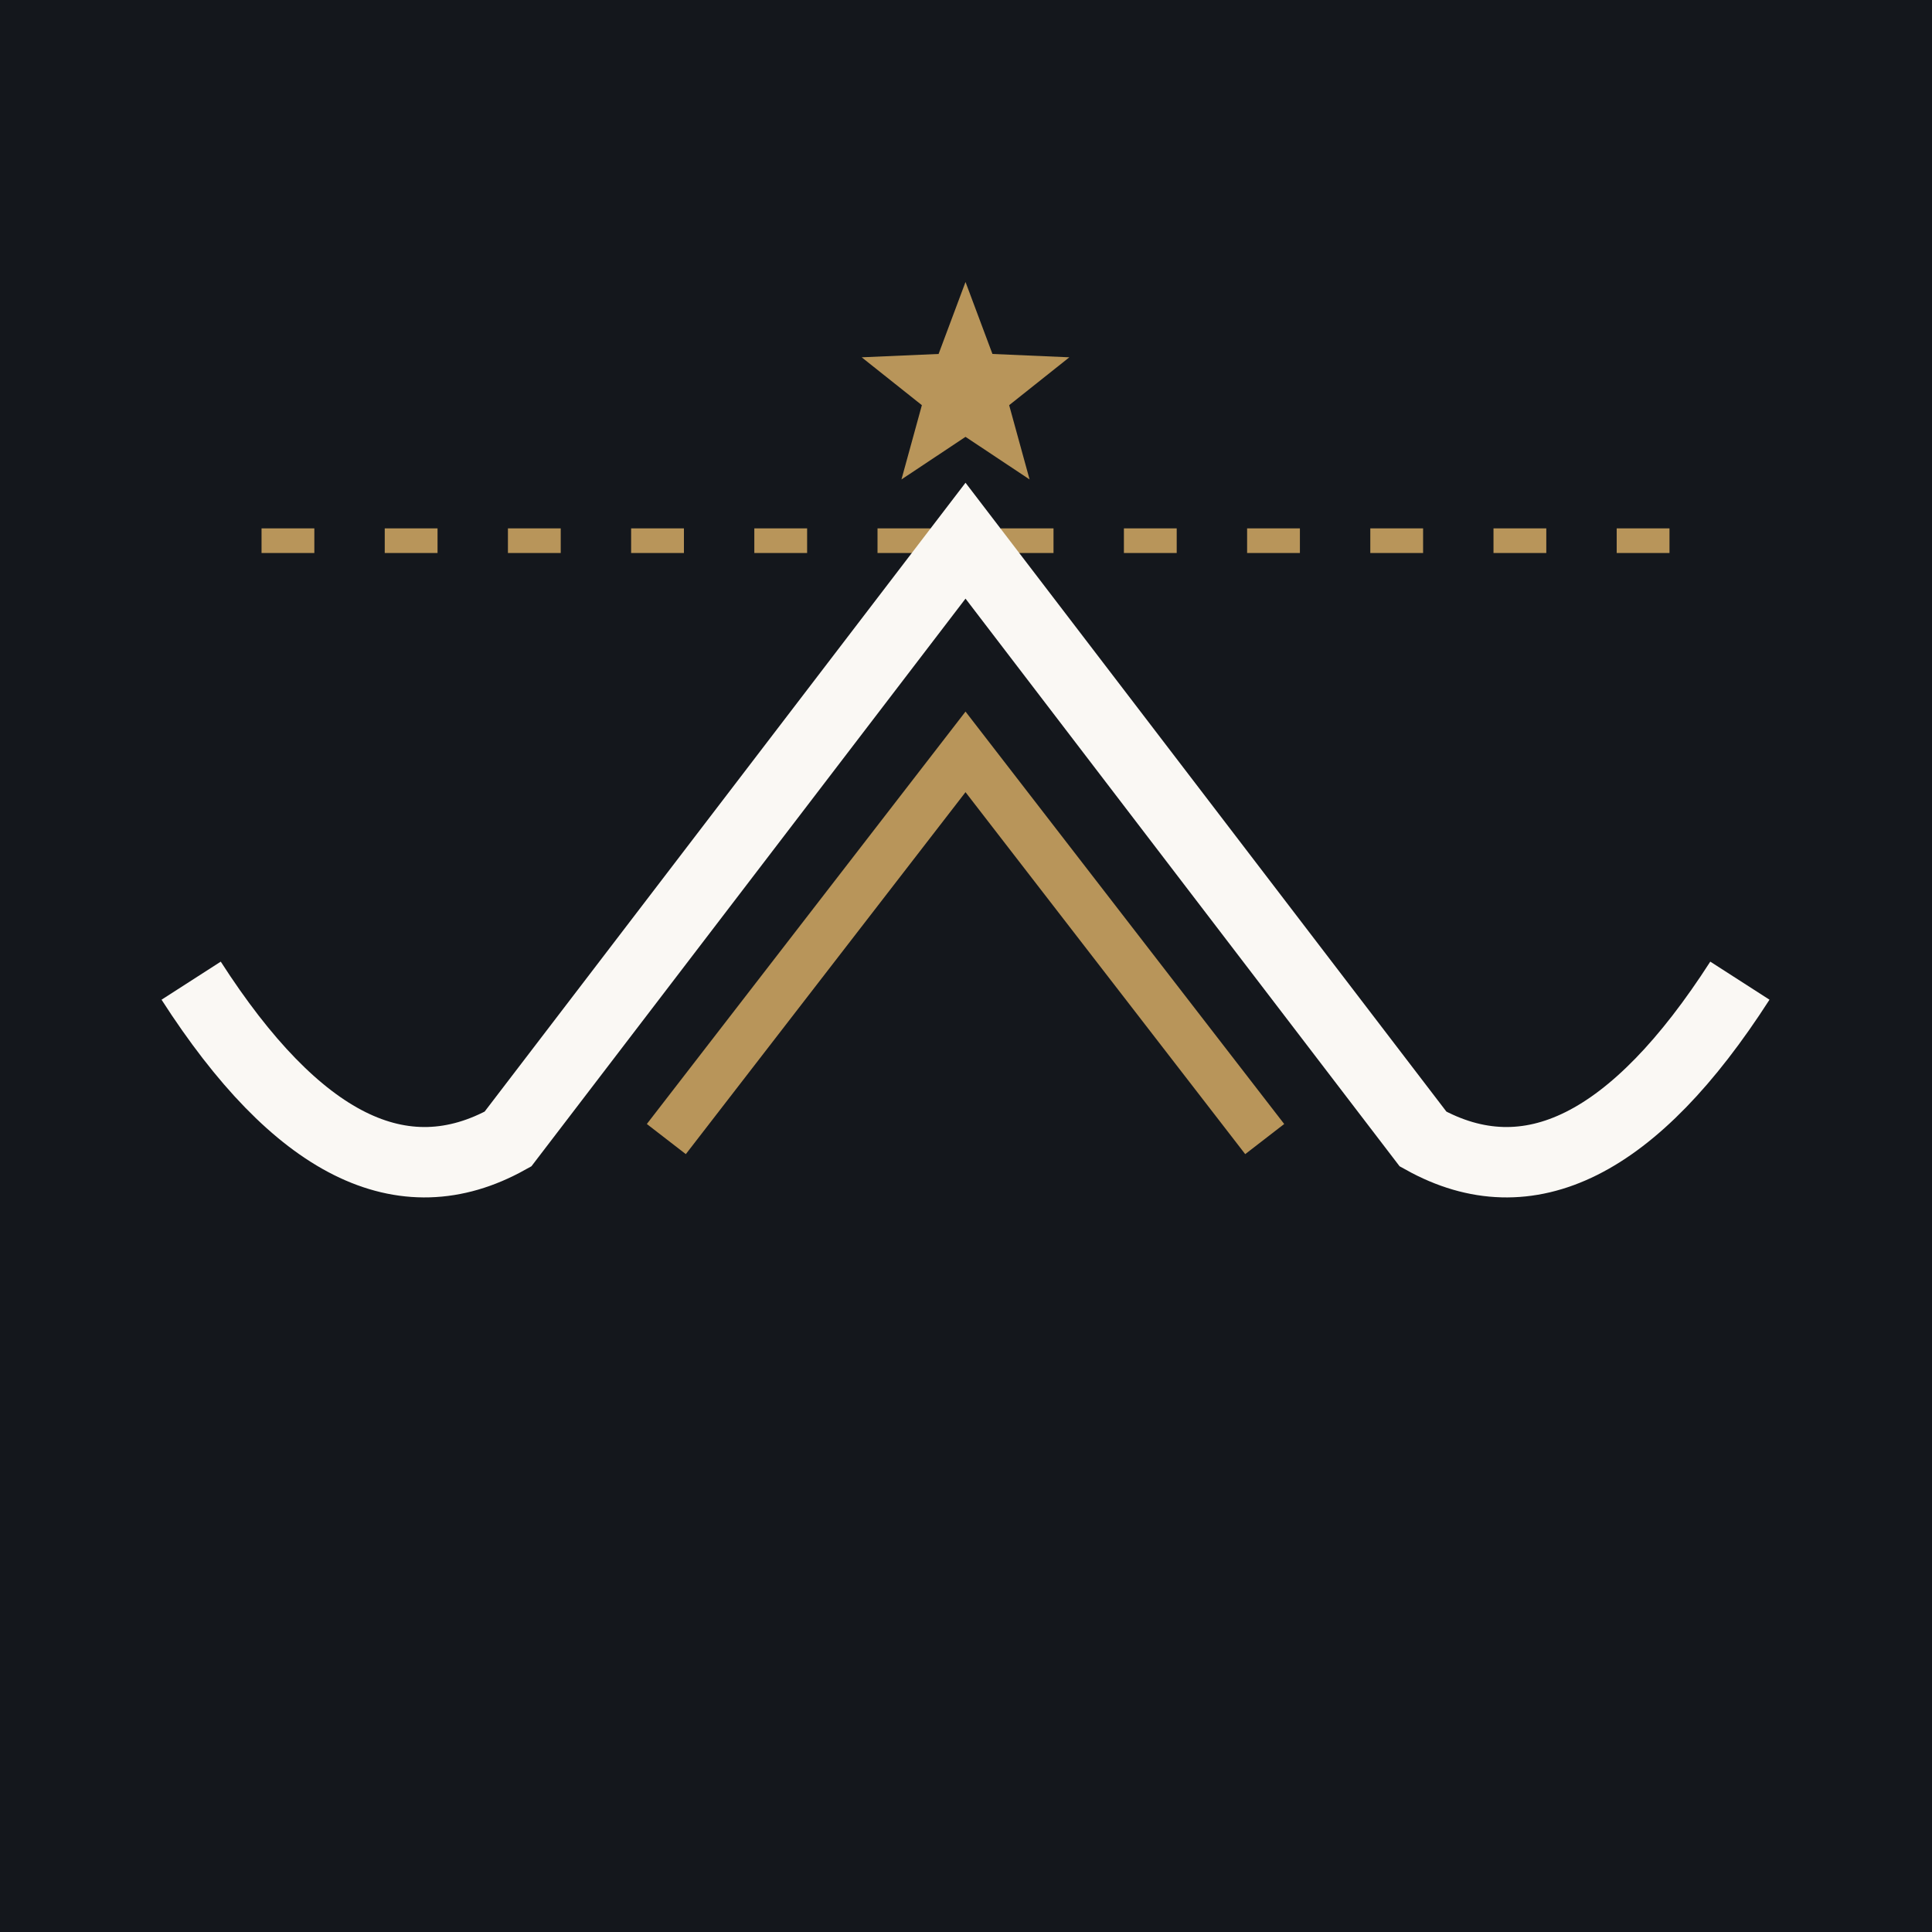
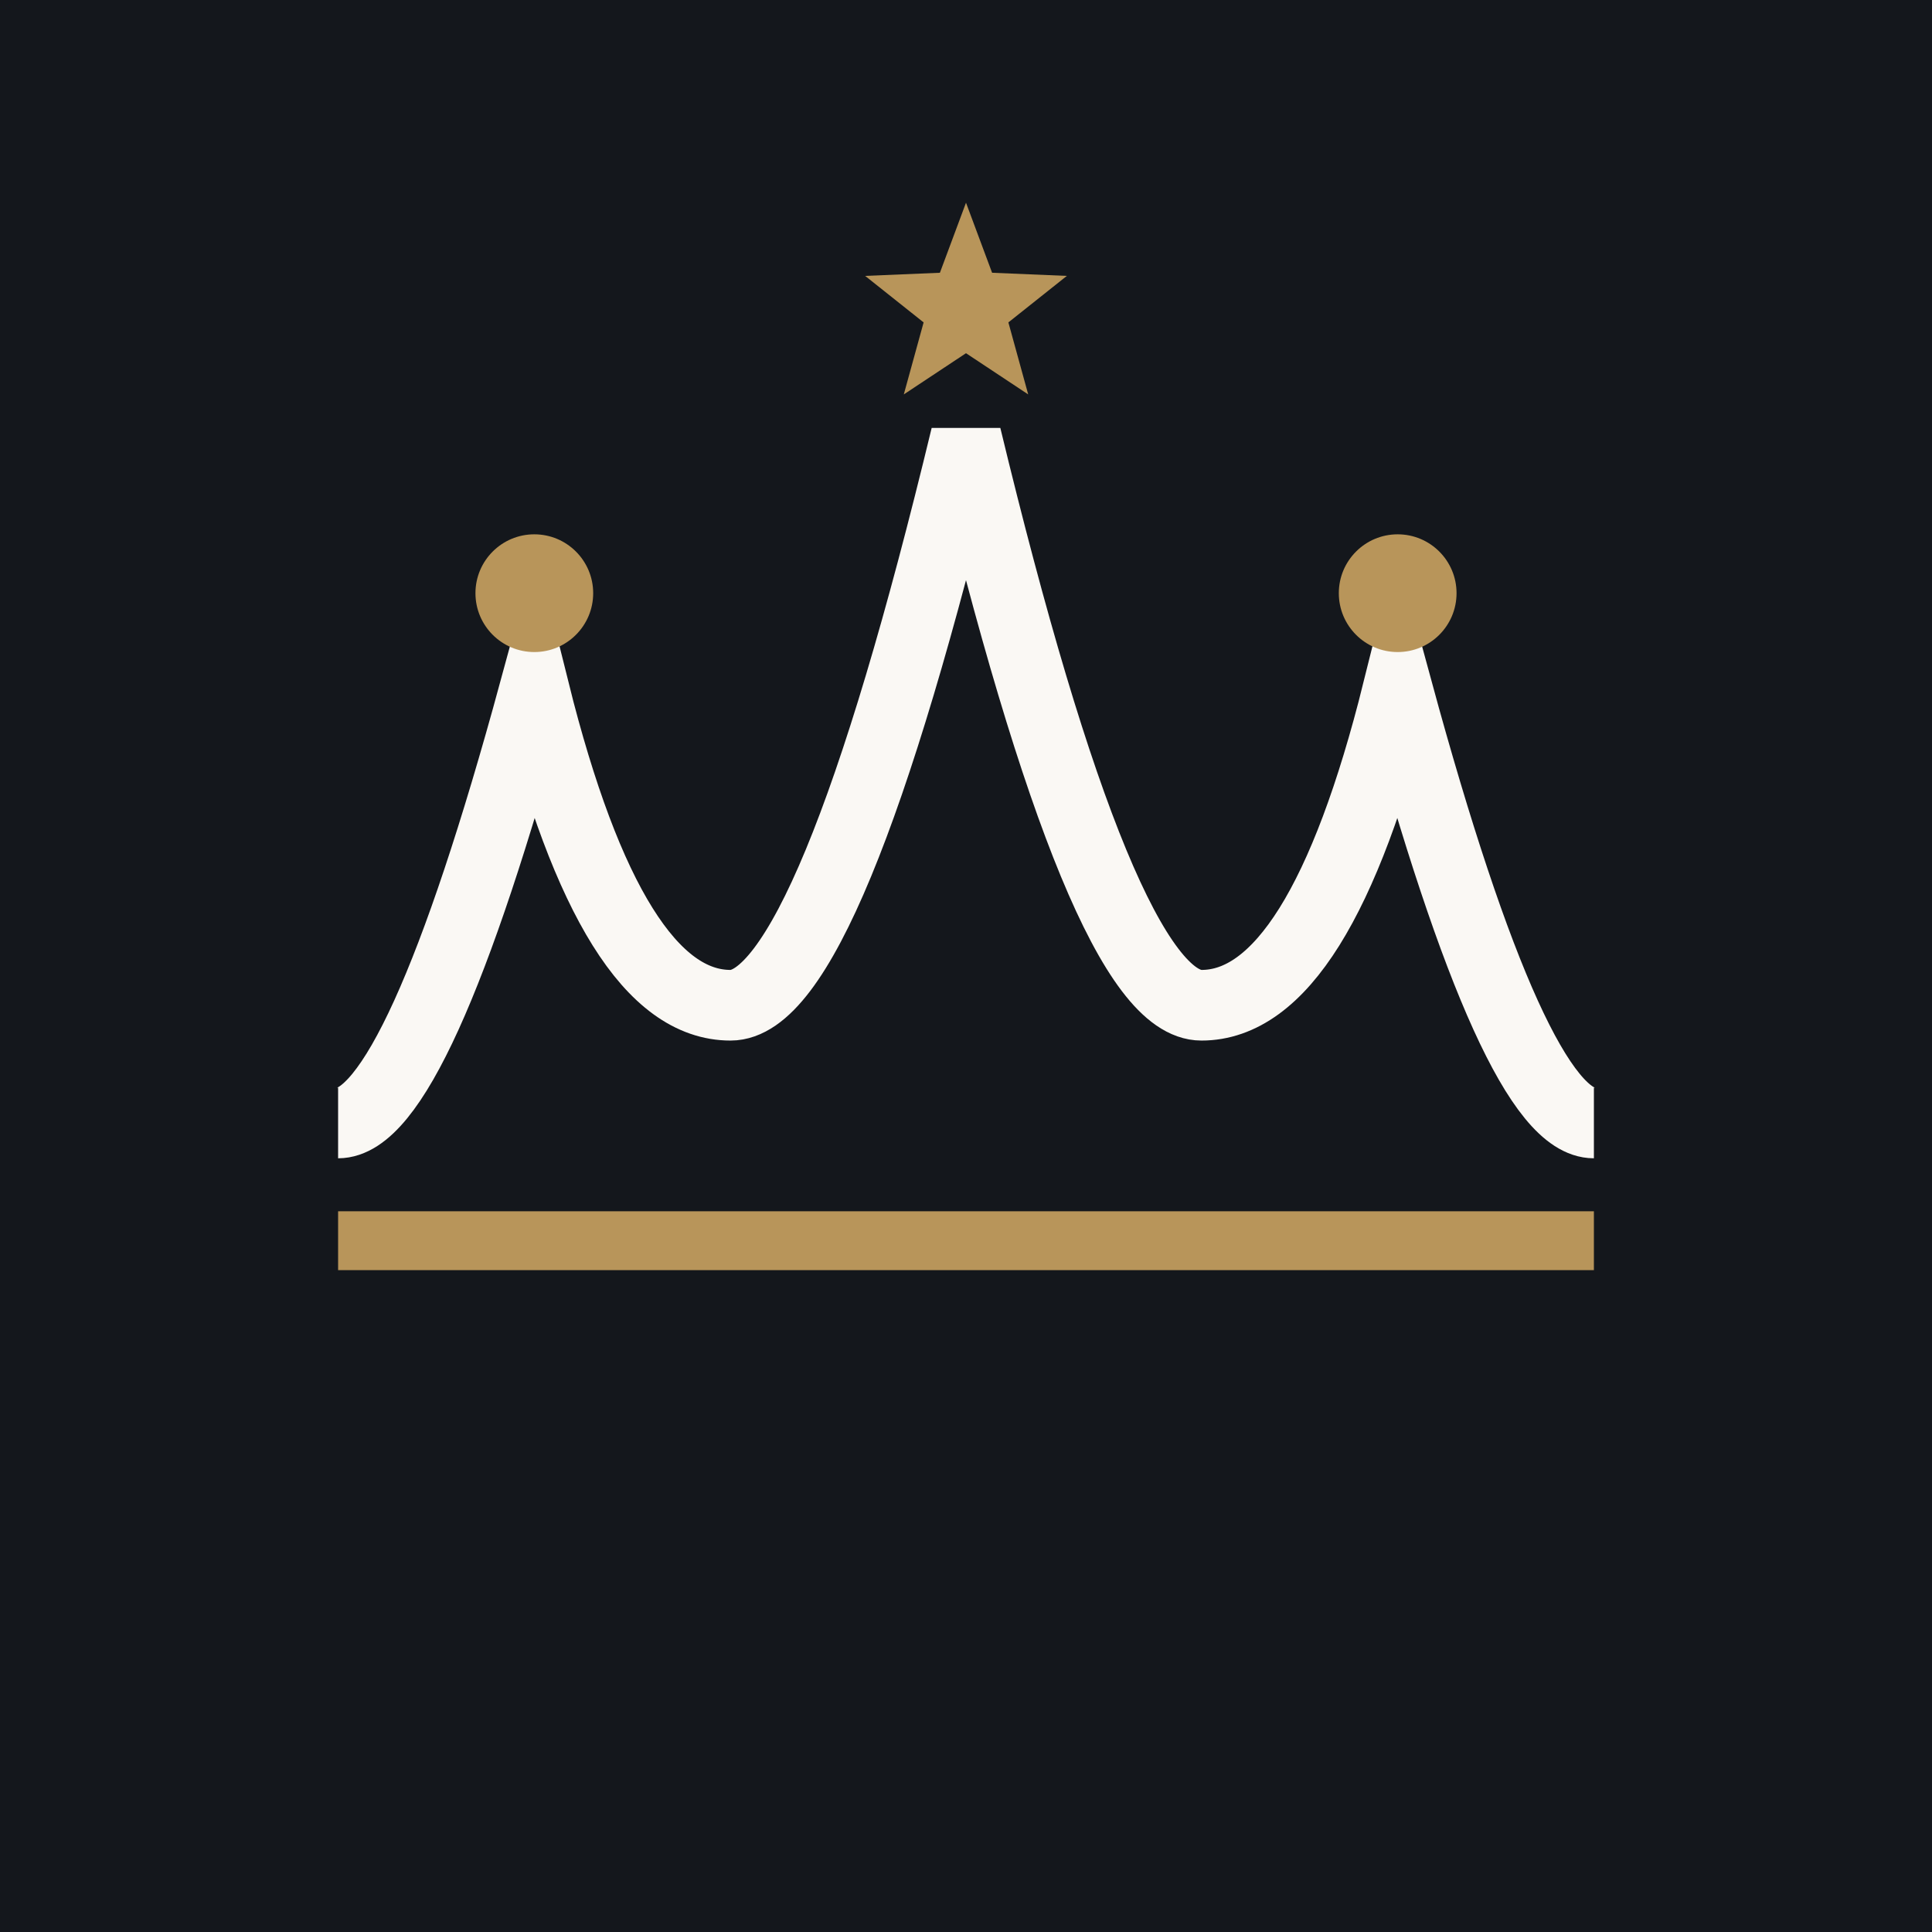
<svg xmlns="http://www.w3.org/2000/svg" viewBox="0 0 64 64">
  <rect width="64" height="64" fill="#14171c" />
-   <g transform="translate(4 8) scale(0.583)" fill="none">
-     <path d="M8 17h80" stroke="#b8955a" stroke-width="1.4" stroke-dasharray="3 4" />
-     <path d="M48.00 2.30L49.53 6.39L53.90 6.58L50.48 9.30L51.64 13.52L48.00 11.10L44.36 13.52L45.52 9.30L42.10 6.58L46.47 6.39Z" fill="#b8955a" />
-     <path d="M4 42 Q13 56 22 51 L48 17 L74 51 Q83 56 92 42" stroke="#faf8f4" stroke-width="4" />
-     <path d="M31 51 L48 29 L65 51" stroke="#b8955a" stroke-width="2.8" />
+   <g transform="translate(6 6) scale(0.65)" fill="none">
+     <path d="M8 48 Q12 48 18 26 Q22 42 28 42 Q33 42 40 13 Q47 42 52 42 Q58 42 62 26 Q68 48 72 48" stroke="#faf8f4" stroke-width="3.6" />
+     <circle cx="18" cy="21" r="3" fill="#b8955a" />
+     <circle cx="62" cy="21" r="3" fill="#b8955a" />
+     <path d="M40.00 1.10L41.33 4.67L45.14 4.83L42.16 7.20L43.17 10.87L40.00 8.77L36.83 10.87L37.84 7.20L34.86 4.83L38.67 4.67Z" fill="#b8955a" />
+     <path d="M8 54h64" stroke="#b8955a" stroke-width="3" />
  </g>
</svg>
